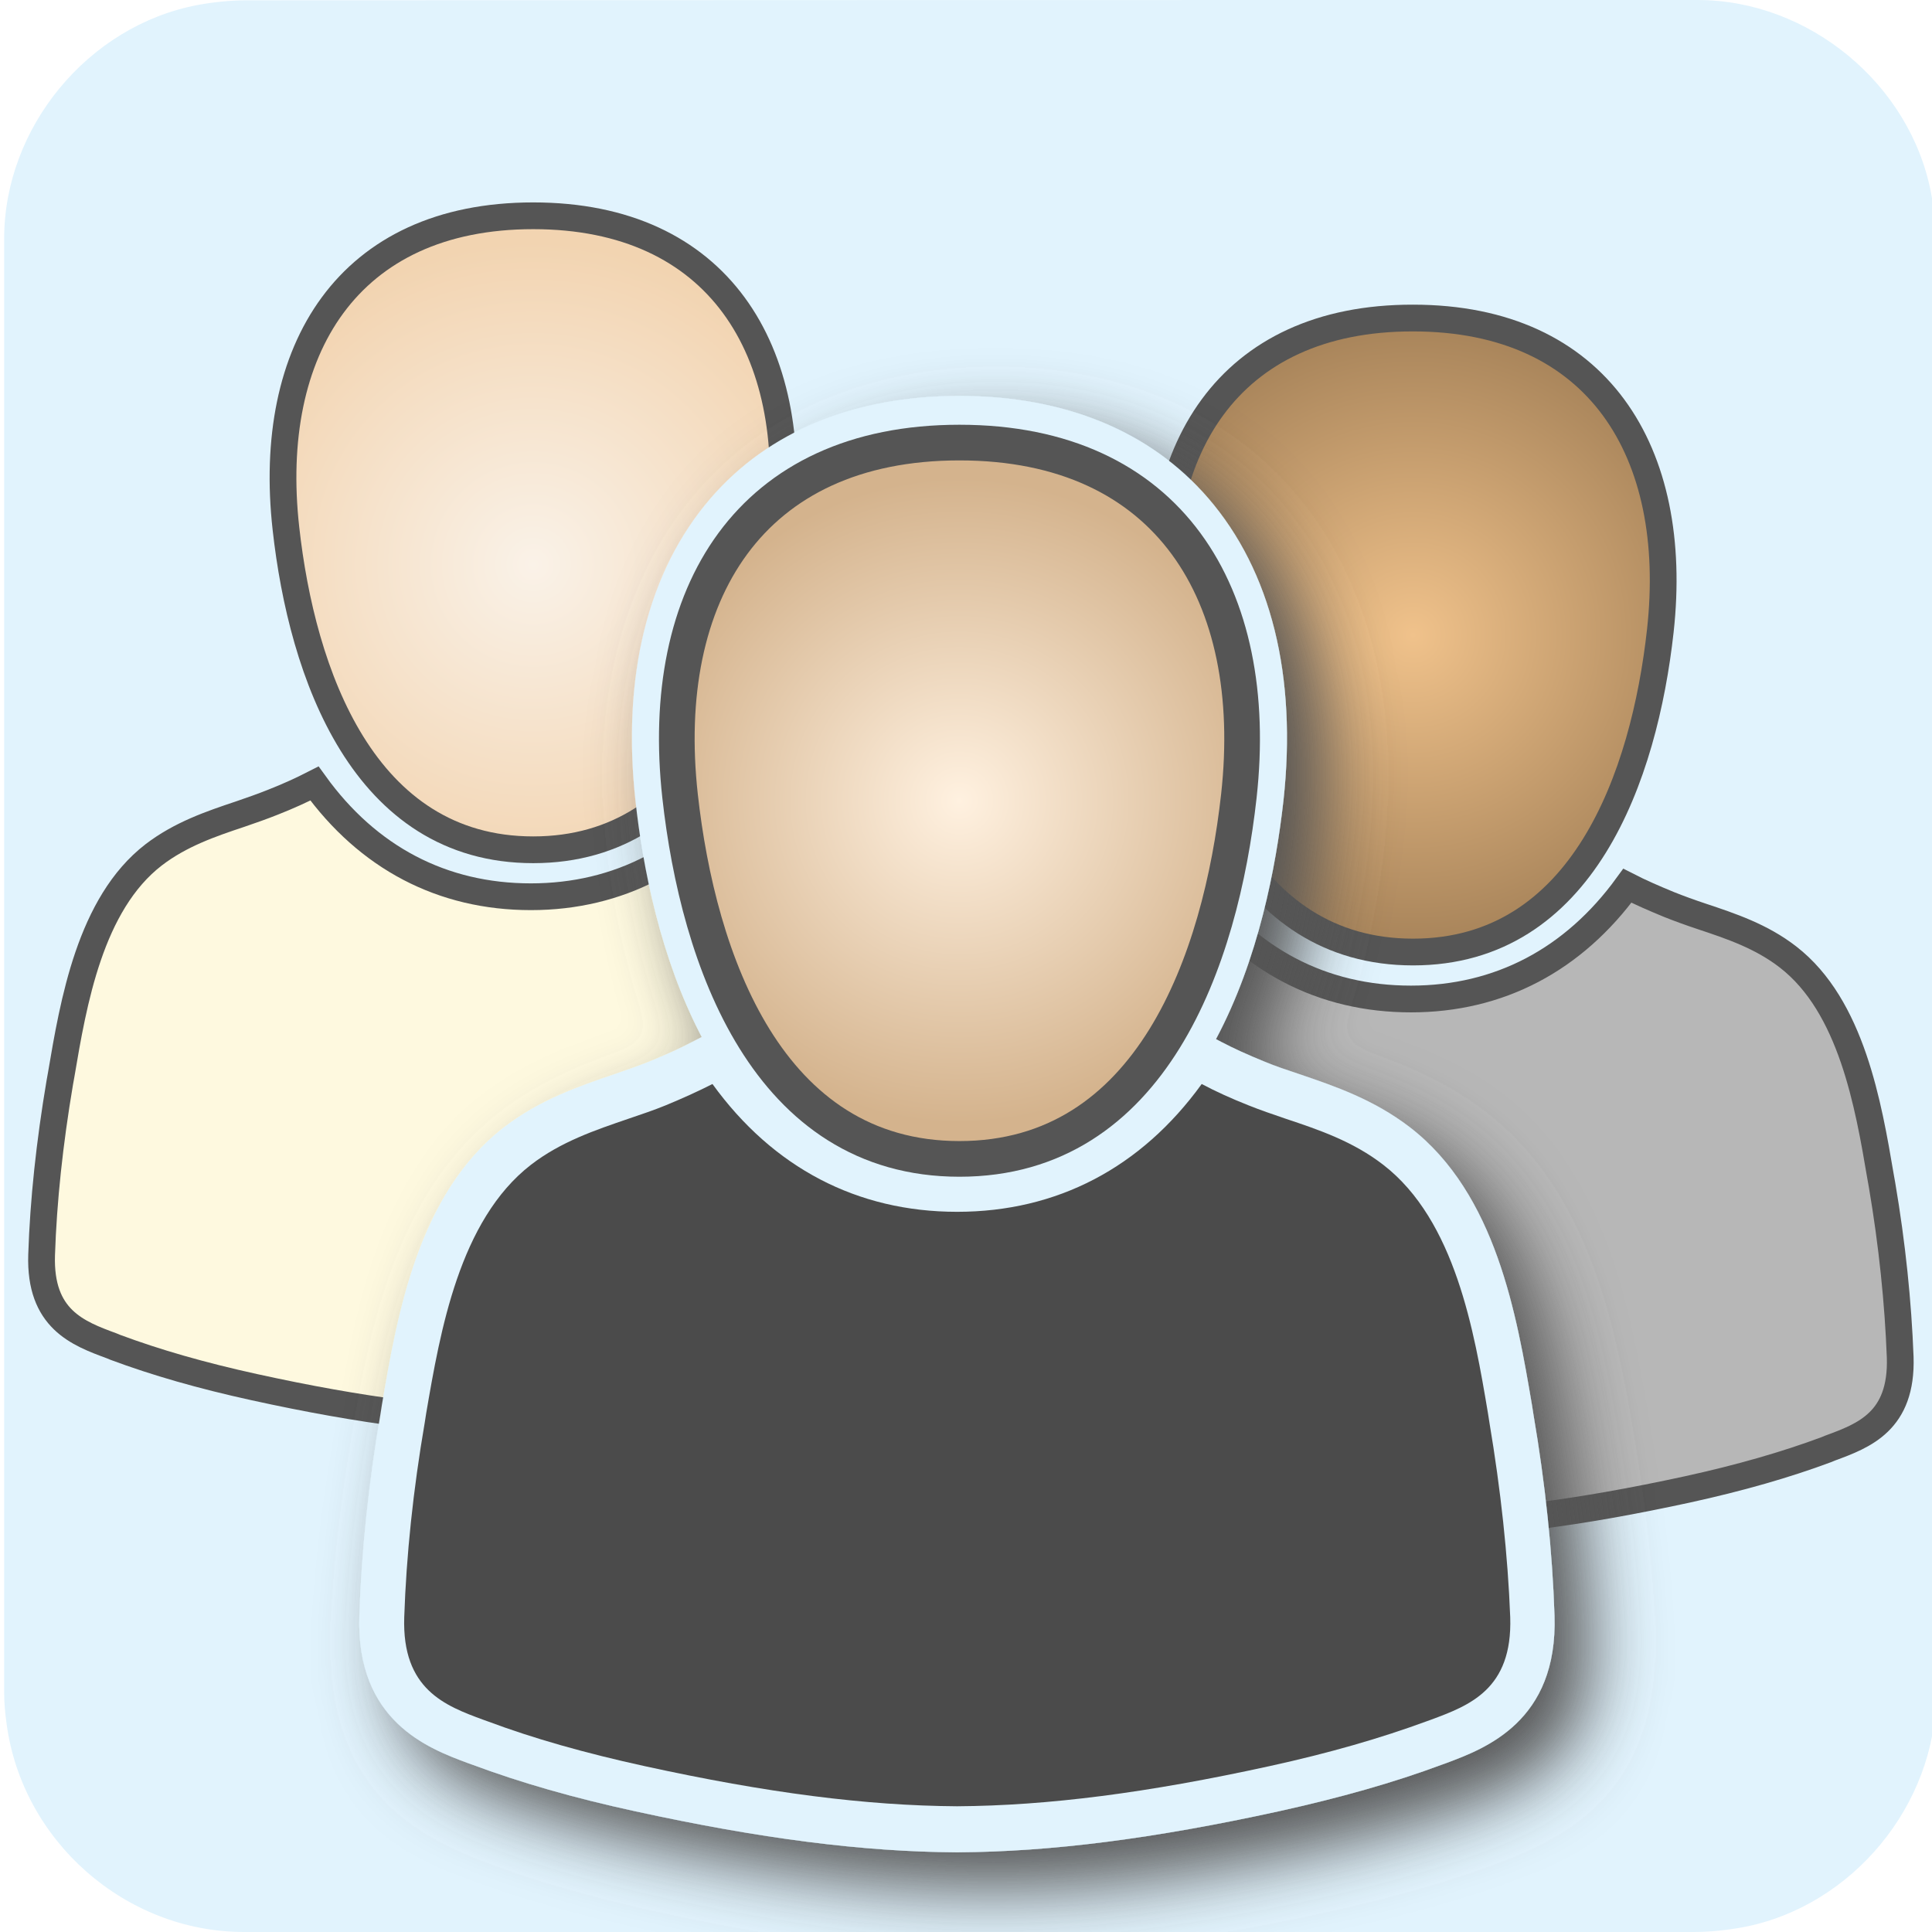
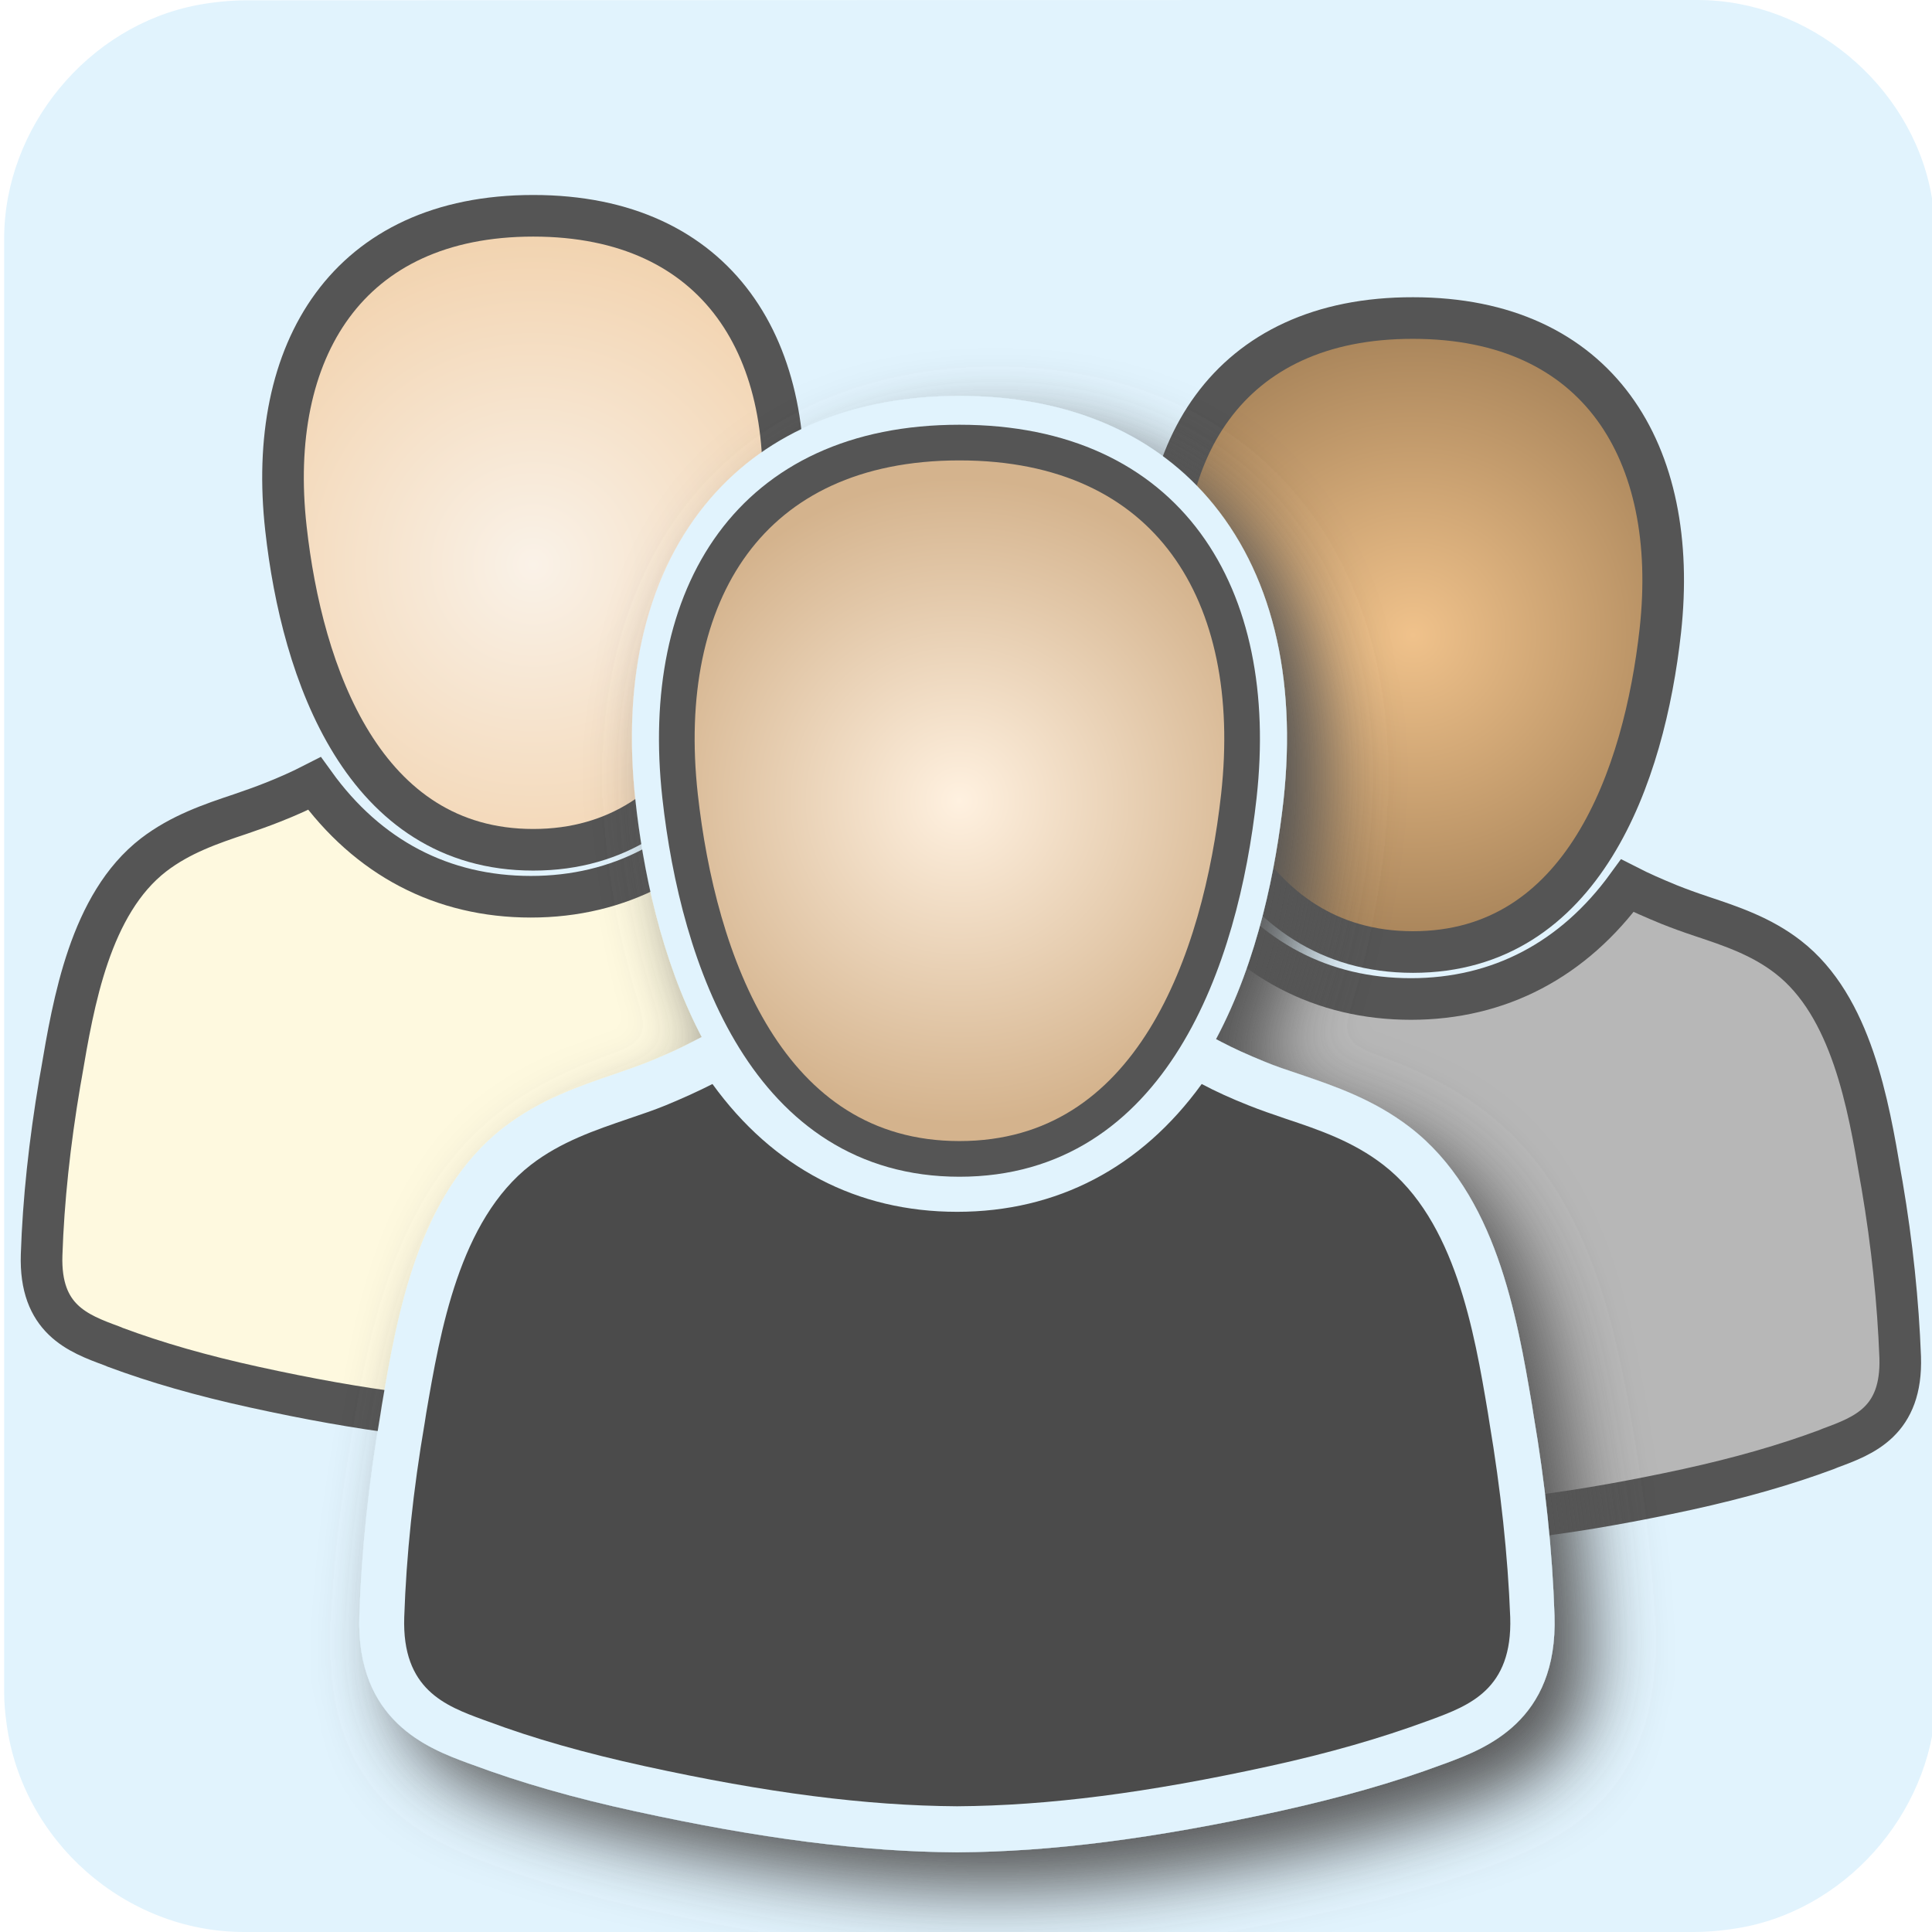
- <svg xmlns="http://www.w3.org/2000/svg" viewBox="0 0 650 650" overflow="hidden" preserveAspectRatio="xMidYMid meet" id="eaf-a781-0">
+ <svg xmlns="http://www.w3.org/2000/svg" viewBox="0 0 650 650" overflow="hidden" preserveAspectRatio="xMidYMid meet" id="eaf-202c-0">
  <defs>
-     <clipPath id="eaf-a781-1">
+     <clipPath id="eaf-202c-1">
      <rect x="0" y="0" width="650" height="650" />
    </clipPath>
-     <radialGradient gradientUnits="userSpaceOnUse" cx="179.588" cy="194.115" r="108.567" id="eaf-a781-2">
+     <radialGradient gradientUnits="userSpaceOnUse" cx="179.588" cy="194.115" r="108.567" id="eaf-202c-2">
      <stop stop-color="#faf2e8" offset="0" />
      <stop stop-color="#f2d4b1" offset="1" />
    </radialGradient>
-     <radialGradient gradientUnits="userSpaceOnUse" cx="475.4" cy="212.65" r="288.196" id="eaf-a781-3">
+     <radialGradient gradientUnits="userSpaceOnUse" cx="475.4" cy="212.65" r="288.196" id="eaf-202c-3">
      <stop stop-color="#f0c28b" offset="0" />
      <stop stop-color="#291704" offset="1" />
    </radialGradient>
-     <radialGradient gradientUnits="userSpaceOnUse" cx="322.798" cy="266.394" r="108.567" fx="322.798" fy="266.394" fr="0" id="eaf-a781-4">
+     <radialGradient gradientUnits="userSpaceOnUse" cx="322.798" cy="266.394" r="108.567" fx="322.798" fy="266.394" fr="0" id="eaf-202c-4">
      <stop stop-color="#fff1e0" offset="0" />
      <stop stop-color="#d4b38d" offset="1" />
    </radialGradient>
-     <style>#eaf-a781-0 * {animation: 5000ms linear infinite normal both running;offset-rotate:0deg}@keyframes eaf-a781-5{0%,100%{transform:none;offset-path:path("m178.6 275.6l-13.973 -32.867l20.259 -5.7l-6.286 38.567")}}@keyframes eaf-a781-6{0%{offset-distance:0%;animation-timing-function:ease-in-out}47.34%{offset-distance:37.266%;animation-timing-function:ease-in-out}65.34%{offset-distance:59.226%;animation-timing-function:ease-in-out}100%{offset-distance:100%}}@keyframes eaf-a781-7{0%,100%{transform:translate(-178.8px,-279.8px)}}@keyframes eaf-a781-8{0%,100%{transform:none;offset-path:path("m474.7 310l47.516 -46.758l-9.647 61.758l-37.869 -15")}}@keyframes eaf-a781-9{0%{offset-distance:0%;animation-timing-function:ease-in-out}30.66%{offset-distance:39.237%;animation-timing-function:ease-in-out}77.34%{offset-distance:76.026%;animation-timing-function:ease-in-out}100%{offset-distance:100%}}@keyframes eaf-a781-10{0%,100%{transform:translate(-474.7001px,-308.9999px)}}@keyframes eaf-a781-11{0%,100%{transform:none;offset-path:path("m321.95 378.2l24.35 39.2l-24.35 -39.2")}}@keyframes eaf-a781-12{0%{offset-distance:0%;animation-timing-function:ease-in-out}40%{offset-distance:50%;animation-timing-function:ease-in-out}100%{offset-distance:100%}}@keyframes eaf-a781-13{0%,100%{transform:translate(-321.95px,-375.2px)}}@keyframes eaf-a781-14{0%,100%{filter:none}}@keyframes eaf-a781-15{0%{filter:drop-shadow(12px 12px 12px #555)}86.66%,100%{filter:drop-shadow(6px 6px 18px #555)}}</style>
+     <style>#eaf-202c-0 * {animation: 5000ms linear infinite normal both running;offset-rotate:0deg}@keyframes eaf-202c-5{0%,100%{transform:none;offset-path:path("m178.6 275.6l-13.973 -32.867l20.259 -5.7l-6.286 38.567")}}@keyframes eaf-202c-6{0%{offset-distance:0%;animation-timing-function:ease-in-out}47.34%{offset-distance:37.266%;animation-timing-function:ease-in-out}65.34%{offset-distance:59.226%;animation-timing-function:ease-in-out}100%{offset-distance:100%}}@keyframes eaf-202c-7{0%,100%{transform:translate(-178.8px,-279.8px)}}@keyframes eaf-202c-8{0%,100%{transform:none;offset-path:path("m474.7 310l47.516 -46.758l-9.647 61.758l-37.869 -15")}}@keyframes eaf-202c-9{0%{offset-distance:0%;animation-timing-function:ease-in-out}30.66%{offset-distance:39.237%;animation-timing-function:ease-in-out}77.34%{offset-distance:76.026%;animation-timing-function:ease-in-out}100%{offset-distance:100%}}@keyframes eaf-202c-10{0%,100%{transform:translate(-474.7001px,-308.9999px)}}@keyframes eaf-202c-11{0%,100%{transform:none;offset-path:path("m321.95 378.2l24.35 39.2l-24.35 -39.2")}}@keyframes eaf-202c-12{0%{offset-distance:0%;animation-timing-function:ease-in-out}40%{offset-distance:50%;animation-timing-function:ease-in-out}100%{offset-distance:100%}}@keyframes eaf-202c-13{0%,100%{transform:translate(-321.95px,-375.2px)}}@keyframes eaf-202c-14{0%,100%{filter:none}}@keyframes eaf-202c-15{0%{filter:drop-shadow(12px 12px 12px #555)}86.66%,100%{filter:drop-shadow(6px 6px 18px #555)}}</style>
  </defs>
-   <g clip-path="url('#eaf-a781-1')" style="isolation: isolate;">
+   <g clip-path="url('#eaf-202c-1')" style="isolation: isolate;">
    <g>
      <path fill="#e1f3fd" d="m651.4 325.1c0 81.6 0 163.1 0 244.7c0 37.4 -28.2 71.6 -65 78.6c-5.5 1 -11.1 1.6 -16.6 1.6c-162.6 0 -325.2 0 -487.7 0c-39.9 0 -74.7 -30.6 -79.9 -70.2c-0.5 -3.5 -0.8 -7 -0.8 -10.6c0 -163 0 -326 0 -488.9c0 -37.4 28.2 -71.6 65 -78.6c5.4 -1 11.1 -1.6 16.6 -1.6c162.7 -0.1 325.4 -0.1 488.1 -0.1c37.4 0 71.6 28.2 78.6 65c1 5.4 1.6 11.1 1.6 16.6c0.1 81.2 0.1 162.3 0.1 243.5l0 0l0 0z" />
-       <g transform="translate(-0.2 -4.2)" style="animation-name: eaf-a781-5, eaf-a781-6, eaf-a781-7; animation-composition: replace, add, add;">
-         <path fill="#fef9df" stroke="#555" stroke-width="9" stroke-miterlimit="10" d="m337.3 368.5l-0.5 -2.8c-4.1 -24.2 -9.8 -57.4 -31.1 -73.9c-9 -7 -19.2 -10.4 -29.1 -13.7c-3.9 -1.3 -7.5 -2.6 -11 -4c-5.1 -2.1 -9.7 -4.1 -14 -6.3c-18.1 24.9 -43.1 38.1 -72.8 38.1c-29.8 0 -54.8 -13.1 -72.8 -38.1c-4.3 2.2 -8.9 4.3 -14 6.3c-3.5 1.4 -7.2 2.7 -11 4c-9.9 3.3 -20.1 6.8 -29.1 13.7c-21.4 16.5 -27 49.7 -31.1 73.9l-0.5 2.8c-3.4 20.1 -5.5 39.6 -6.1 57.9c-0.7 21.6 12.2 26.4 23.6 30.6l1.2 0.5c13.7 5.1 29 9.5 46.8 13.4c36.4 8 65.9 11.7 92.9 11.9l0.1 0l0.1 0c27 -0.2 56.5 -4 92.9 -11.9c17.8 -3.9 33.1 -8.3 46.8 -13.4l1.2 -0.5c11.4 -4.2 24.3 -9 23.6 -30.6c-0.6 -18.3 -2.7 -37.8 -6.1 -57.9z" />
-         <path fill="url('#eaf-a781-2')" stroke="#555" stroke-width="9" stroke-miterlimit="10" d="m96.4 182c5.4 48.7 26 108.1 83.2 108.1c57.2 0 77.8 -59.3 83.2 -108.1c6.6 -60 -20.8 -105.2 -83.2 -105.2c-62.4 0 -89.9 45.2 -83.2 105.2z" />
+       <g transform="translate(-0.2 -4.2)" style="animation-name: eaf-202c-5, eaf-202c-6, eaf-202c-7; animation-composition: replace, add, add;">
+         <path fill="#fef9df" stroke="#555" stroke-width="14" stroke-miterlimit="10" d="m337.3 368.5l-0.5 -2.8c-4.1 -24.2 -9.8 -57.4 -31.1 -73.9c-9 -7 -19.2 -10.4 -29.1 -13.7c-3.9 -1.3 -7.5 -2.6 -11 -4c-5.1 -2.1 -9.7 -4.1 -14 -6.3c-18.1 24.9 -43.1 38.1 -72.8 38.1c-29.8 0 -54.8 -13.1 -72.8 -38.1c-4.3 2.2 -8.9 4.3 -14 6.3c-3.5 1.4 -7.2 2.7 -11 4c-9.9 3.3 -20.1 6.8 -29.1 13.7c-21.4 16.5 -27 49.7 -31.1 73.9l-0.5 2.8c-3.4 20.1 -5.5 39.6 -6.1 57.9c-0.7 21.6 12.2 26.4 23.6 30.6l1.2 0.5c13.7 5.1 29 9.5 46.8 13.4c36.4 8 65.9 11.7 92.9 11.9l0.1 0l0.1 0c27 -0.2 56.5 -4 92.9 -11.9c17.8 -3.9 33.1 -8.3 46.8 -13.4l1.2 -0.5c11.4 -4.2 24.3 -9 23.6 -30.6c-0.6 -18.3 -2.7 -37.8 -6.1 -57.9z" />
+         <path fill="url('#eaf-202c-2')" stroke="#555" stroke-width="14" stroke-miterlimit="10" d="m96.4 182c5.4 48.7 26 108.1 83.2 108.1c57.2 0 77.8 -59.3 83.2 -108.1c6.6 -60 -20.8 -105.2 -83.2 -105.2c-62.4 0 -89.9 45.2 -83.2 105.2z" />
      </g>
-       <g transform="translate(0 1)" style="animation-name: eaf-a781-8, eaf-a781-9, eaf-a781-10; animation-composition: replace, add, add;">
-         <path fill="#b7b7b7" stroke="#555" stroke-width="9" stroke-miterlimit="10" d="m633.2 397.7l-0.5 -2.8c-4.1 -24.2 -9.8 -57.4 -31.1 -73.9c-9 -7 -19.2 -10.4 -29.1 -13.7c-3.9 -1.3 -7.5 -2.6 -11 -4c-5.1 -2.1 -9.7 -4.1 -14 -6.3c-18.1 24.9 -43.1 38.1 -72.8 38.1c-29.8 0 -54.8 -13.1 -72.8 -38.1c-4.3 2.2 -8.9 4.3 -14 6.3c-3.5 1.4 -7.2 2.7 -11 4c-9.9 3.3 -20.1 6.8 -29.1 13.7c-21.4 16.5 -27 49.7 -31.1 73.9l-0.5 2.8c-3.4 20.1 -5.5 39.6 -6.1 57.9c-0.7 21.5 12.2 26.3 23.6 30.6l1.2 0.5c13.7 5.1 29 9.5 46.8 13.4c36.4 8 65.9 11.7 92.9 11.9l0.1 0l0.1 0c27 -0.2 56.5 -4 92.9 -11.9c17.8 -3.9 33.1 -8.3 46.8 -13.4l1.2 -0.5c11.4 -4.2 24.3 -9 23.6 -30.6c-0.7 -18.4 -2.7 -37.9 -6.1 -57.9z" />
-         <path fill="url('#eaf-a781-3')" stroke="#555" stroke-width="9" stroke-miterlimit="10" d="m392.2 211.2c5.4 48.7 26 108.1 83.2 108.1c57.2 0 77.8 -59.3 83.2 -108.1c6.6 -60 -20.8 -105.2 -83.2 -105.2c-62.4 -0.1 -89.8 45.1 -83.2 105.2z" />
+       <g transform="translate(0 1)" style="animation-name: eaf-202c-8, eaf-202c-9, eaf-202c-10; animation-composition: replace, add, add;">
+         <path fill="#b7b7b7" stroke="#555" stroke-width="14" stroke-miterlimit="10" d="m633.2 397.7l-0.5 -2.8c-4.1 -24.2 -9.8 -57.4 -31.1 -73.9c-9 -7 -19.2 -10.4 -29.1 -13.7c-3.9 -1.3 -7.5 -2.6 -11 -4c-5.1 -2.1 -9.7 -4.1 -14 -6.3c-18.1 24.9 -43.1 38.1 -72.8 38.1c-29.8 0 -54.8 -13.1 -72.8 -38.1c-4.3 2.2 -8.9 4.3 -14 6.3c-3.5 1.4 -7.2 2.7 -11 4c-9.9 3.3 -20.1 6.8 -29.1 13.7c-21.4 16.5 -27 49.7 -31.1 73.9l-0.5 2.8c-3.4 20.1 -5.5 39.6 -6.1 57.9c-0.7 21.5 12.2 26.3 23.6 30.6l1.2 0.5c13.7 5.1 29 9.5 46.8 13.4c36.4 8 65.9 11.7 92.9 11.9l0.1 0l0.1 0c27 -0.2 56.5 -4 92.9 -11.9c17.8 -3.9 33.1 -8.3 46.8 -13.4l1.2 -0.5c11.4 -4.2 24.3 -9 23.6 -30.6c-0.7 -18.4 -2.7 -37.9 -6.1 -57.9z" />
+         <path fill="url('#eaf-202c-3')" stroke="#555" stroke-width="14" stroke-miterlimit="10" d="m392.2 211.2c5.4 48.7 26 108.1 83.2 108.1c57.2 0 77.8 -59.3 83.2 -108.1c6.6 -60 -20.8 -105.2 -83.2 -105.2c-62.4 -0.1 -89.8 45.1 -83.2 105.2z" />
      </g>
-       <g style="filter: drop-shadow(rgb(85, 85, 85) 12px 12px 12px); animation-name: eaf-a781-14, eaf-a781-15; animation-composition: replace, add;">
-         <g transform="translate(0 3)" style="animation-name: eaf-a781-11, eaf-a781-12, eaf-a781-13; animation-composition: replace, add, add;">
+       <g style="filter: drop-shadow(rgb(85, 85, 85) 12px 12px 12px); animation-name: eaf-202c-14, eaf-202c-15; animation-composition: replace, add;">
+         <g transform="translate(0 3)" style="animation-name: eaf-202c-11, eaf-202c-12, eaf-202c-13; animation-composition: replace, add, add;">
          <path fill="#e1f3fd" d="m523 540.5c-0.7 -21.5 -3.1 -44.3 -7.1 -67.7l-0.5 -3.2c-5.1 -29.9 -12 -70.9 -41 -93.3c-12.2 -9.4 -25.4 -13.9 -37.2 -17.9c-4.2 -1.4 -8.1 -2.7 -11.7 -4.2c-5.9 -2.4 -10.5 -4.5 -14.5 -6.6l-1.9 -1c14.3 -26.8 20.2 -57.9 22.7 -80.2c4.6 -42 -4.1 -77.2 -25.3 -101.8c-19.4 -22.5 -48.3 -34.4 -83.7 -34.4c0 0 0 0 0 0c-35.3 0 -64.3 11.9 -83.7 34.4c-21.2 24.6 -29.9 59.8 -25.3 101.8c2.4 22.1 8.3 52.8 22.3 79.5l-3.3 1.7c-4 2.1 -8.6 4.2 -14.5 6.6c-3.5 1.4 -7.5 2.8 -11.6 4.2c-11.7 4 -25 8.5 -37.2 17.9c-28.9 22.4 -35.9 63.3 -41 93.3l-0.5 3.2c-4 23.4 -6.4 46.2 -7.1 67.7c-1.2 35.7 23.4 44.8 36.6 49.7l1.4 0.5c16.1 6 34.1 11.2 54.9 15.7c42.1 9.2 76.4 13.6 108 13.8l0.3 0l0.1 0c31.6 -0.2 65.9 -4.6 108 -13.8c20.8 -4.6 38.8 -9.7 54.9 -15.7l1.4 -0.5c13.1 -4.9 37.7 -14 36.5 -49.7z" />
          <path fill="#4c4c4c" d="m501.1 475.6l-0.5 -3.2c-4.6 -27.4 -11 -64.8 -35.2 -83.5c-10.2 -7.9 -21.7 -11.8 -32.8 -15.5c-4.4 -1.5 -8.5 -2.9 -12.5 -4.5c-5.8 -2.3 -10.9 -4.6 -15.8 -7.2c-20.4 28.2 -48.7 43 -82.3 43c-33.6 0 -61.9 -14.8 -82.3 -43c-4.9 2.5 -10 4.8 -15.8 7.2c-3.9 1.6 -8.1 3 -12.5 4.5c-11.1 3.8 -22.7 7.7 -32.8 15.5c-24.1 18.7 -30.5 56.1 -35.2 83.5l-0.5 3.2c-3.9 22.7 -6.2 44.7 -6.9 65.5c-0.8 24.3 13.8 29.8 26.6 34.5l1.4 0.5c15.5 5.8 32.8 10.7 52.9 15.1c41.1 9 74.5 13.3 105 13.5l0.1 0l0.1 0c30.5 -0.2 63.9 -4.5 105 -13.5c20.1 -4.4 37.4 -9.4 52.9 -15.1l1.4 -0.5c12.9 -4.8 27.5 -10.2 26.7 -34.5c-0.8 -20.8 -3.2 -42.9 -7 -65.5z" />
-           <path fill="url('#eaf-a781-4')" stroke="#555" stroke-width="12" stroke-miterlimit="10" d="m228.8 264.8c6.1 55.1 29.4 122.1 94 122.1c64.7 0 87.9 -67.1 94 -122.1c7.5 -67.8 -23.5 -118.9 -94 -118.9c-70.5 0 -101.5 51 -94 118.9z" />
+           <path fill="url('#eaf-202c-4')" stroke="#555" stroke-width="12" stroke-miterlimit="10" d="m228.8 264.8c6.1 55.1 29.4 122.1 94 122.1c64.7 0 87.9 -67.1 94 -122.1c7.5 -67.8 -23.5 -118.9 -94 -118.9c-70.5 0 -101.5 51 -94 118.9z" />
        </g>
      </g>
    </g>
  </g>
</svg>
